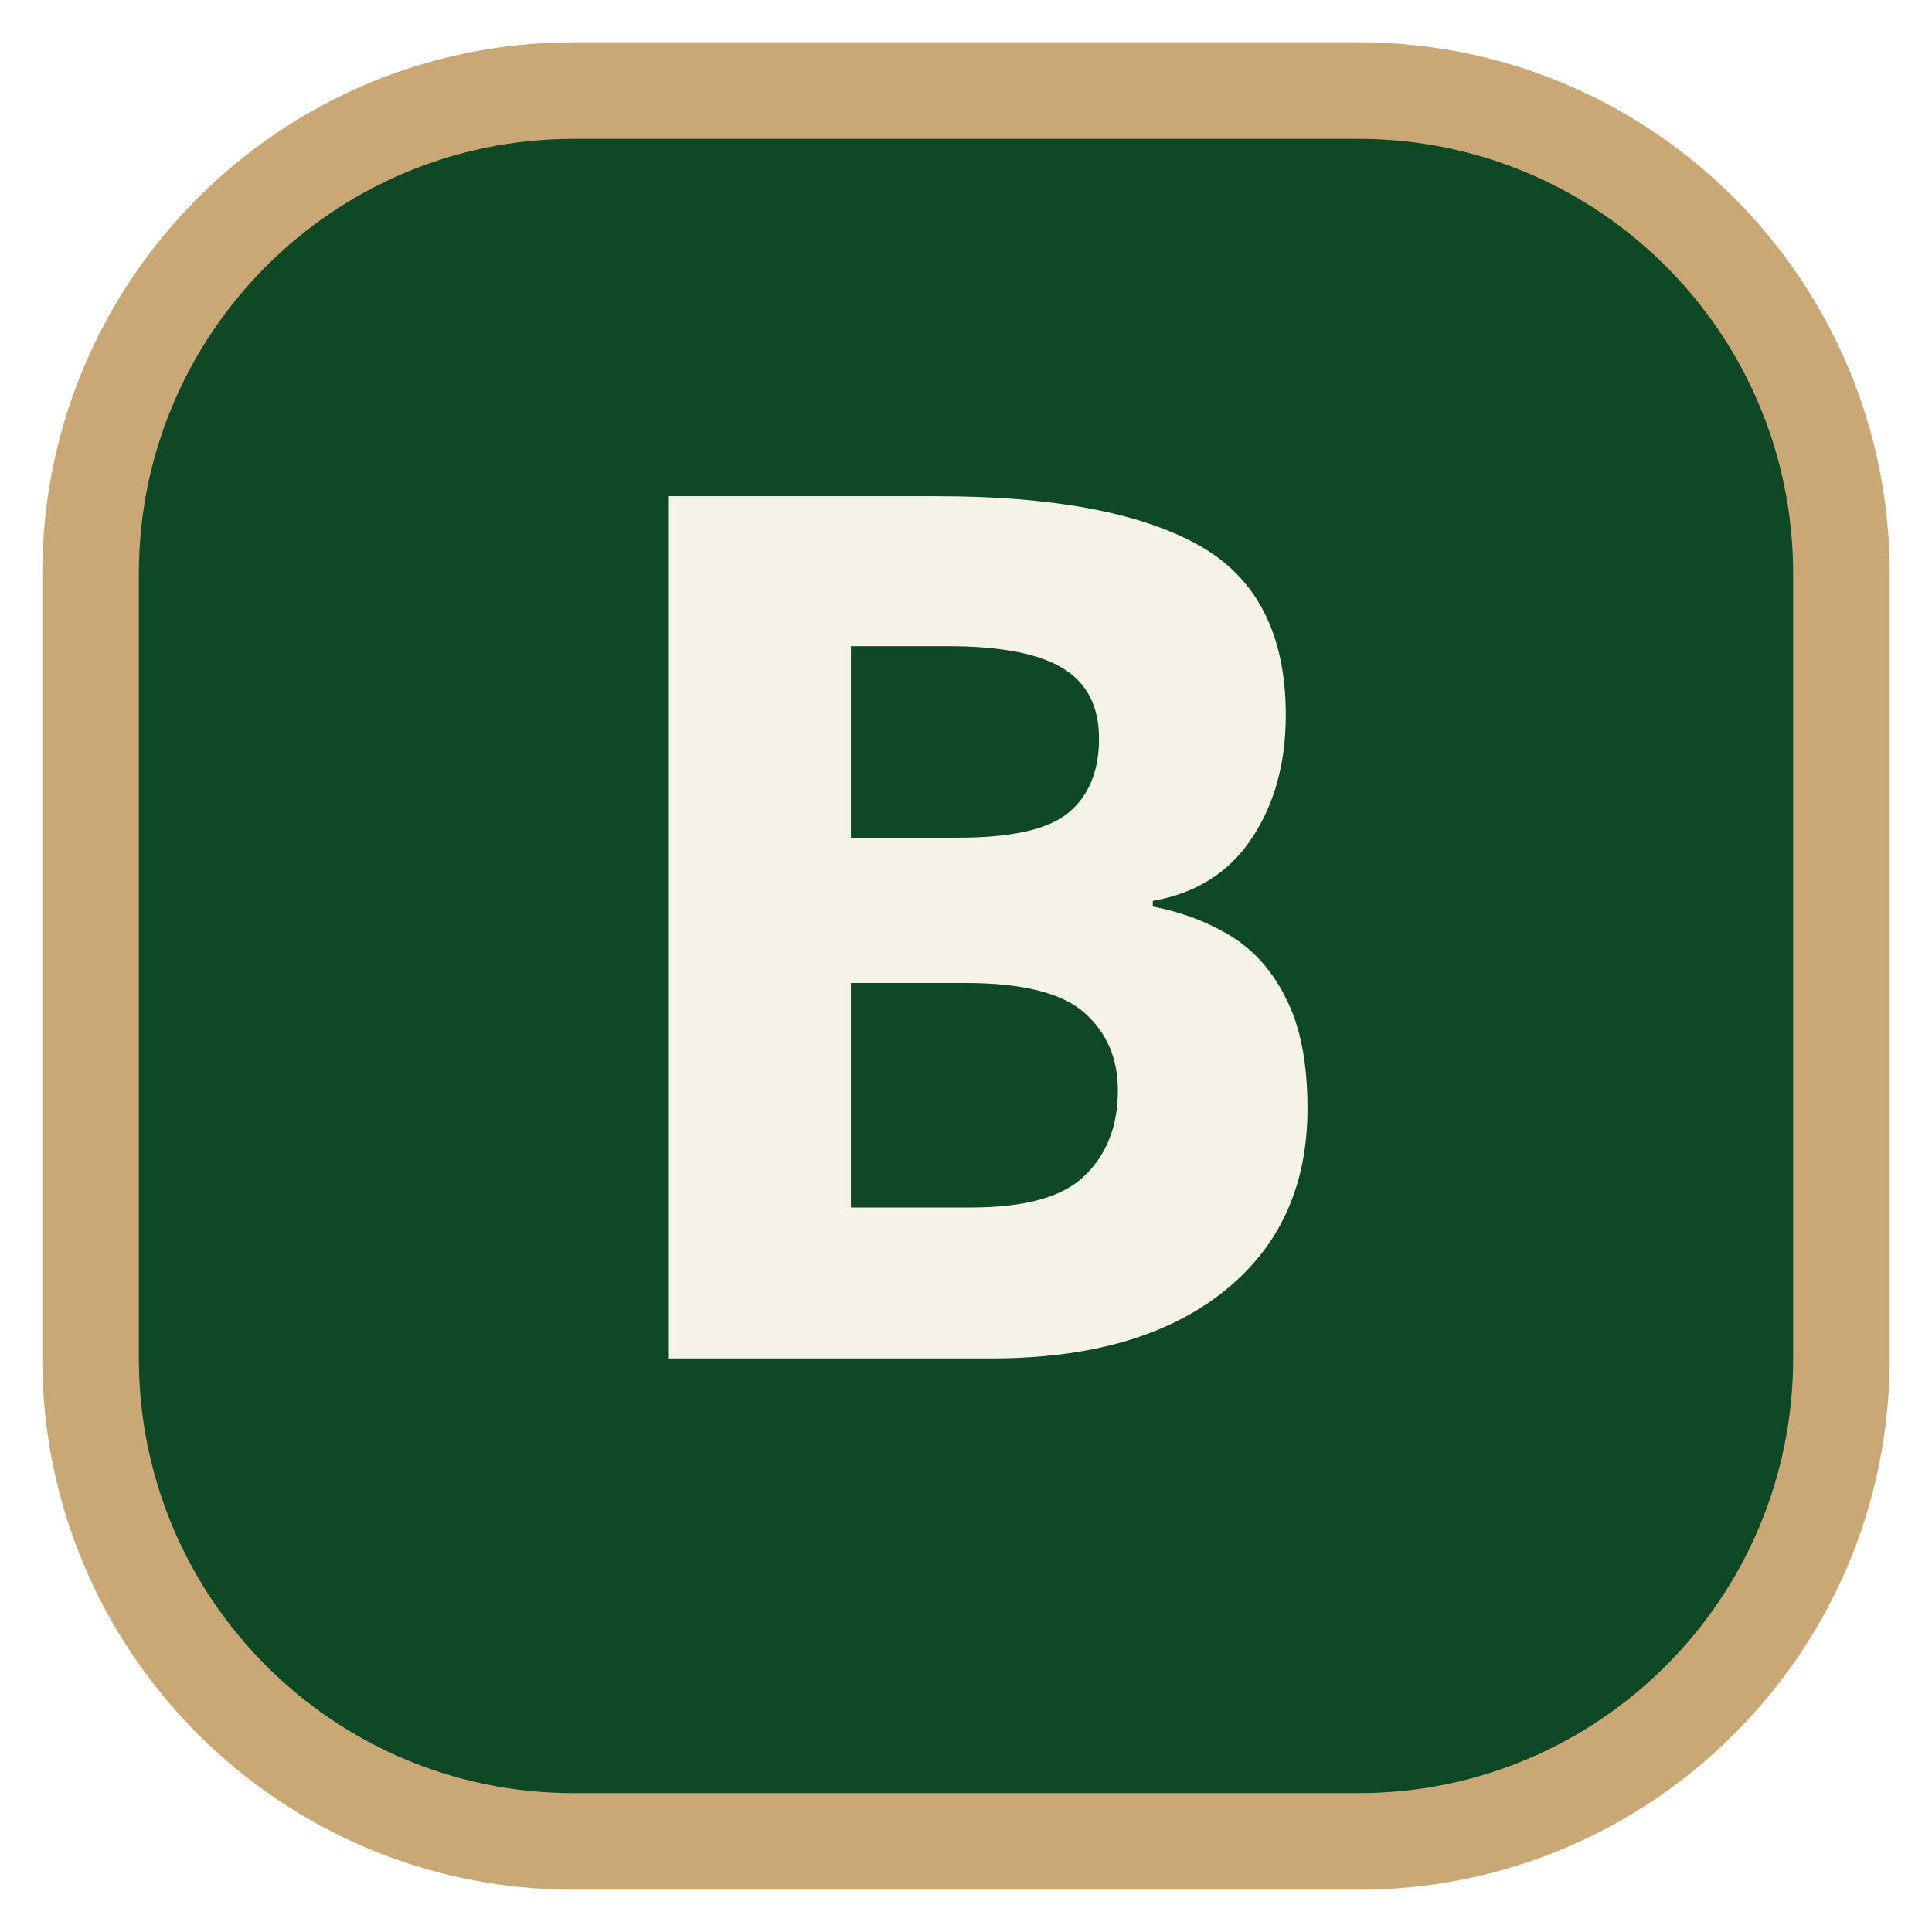
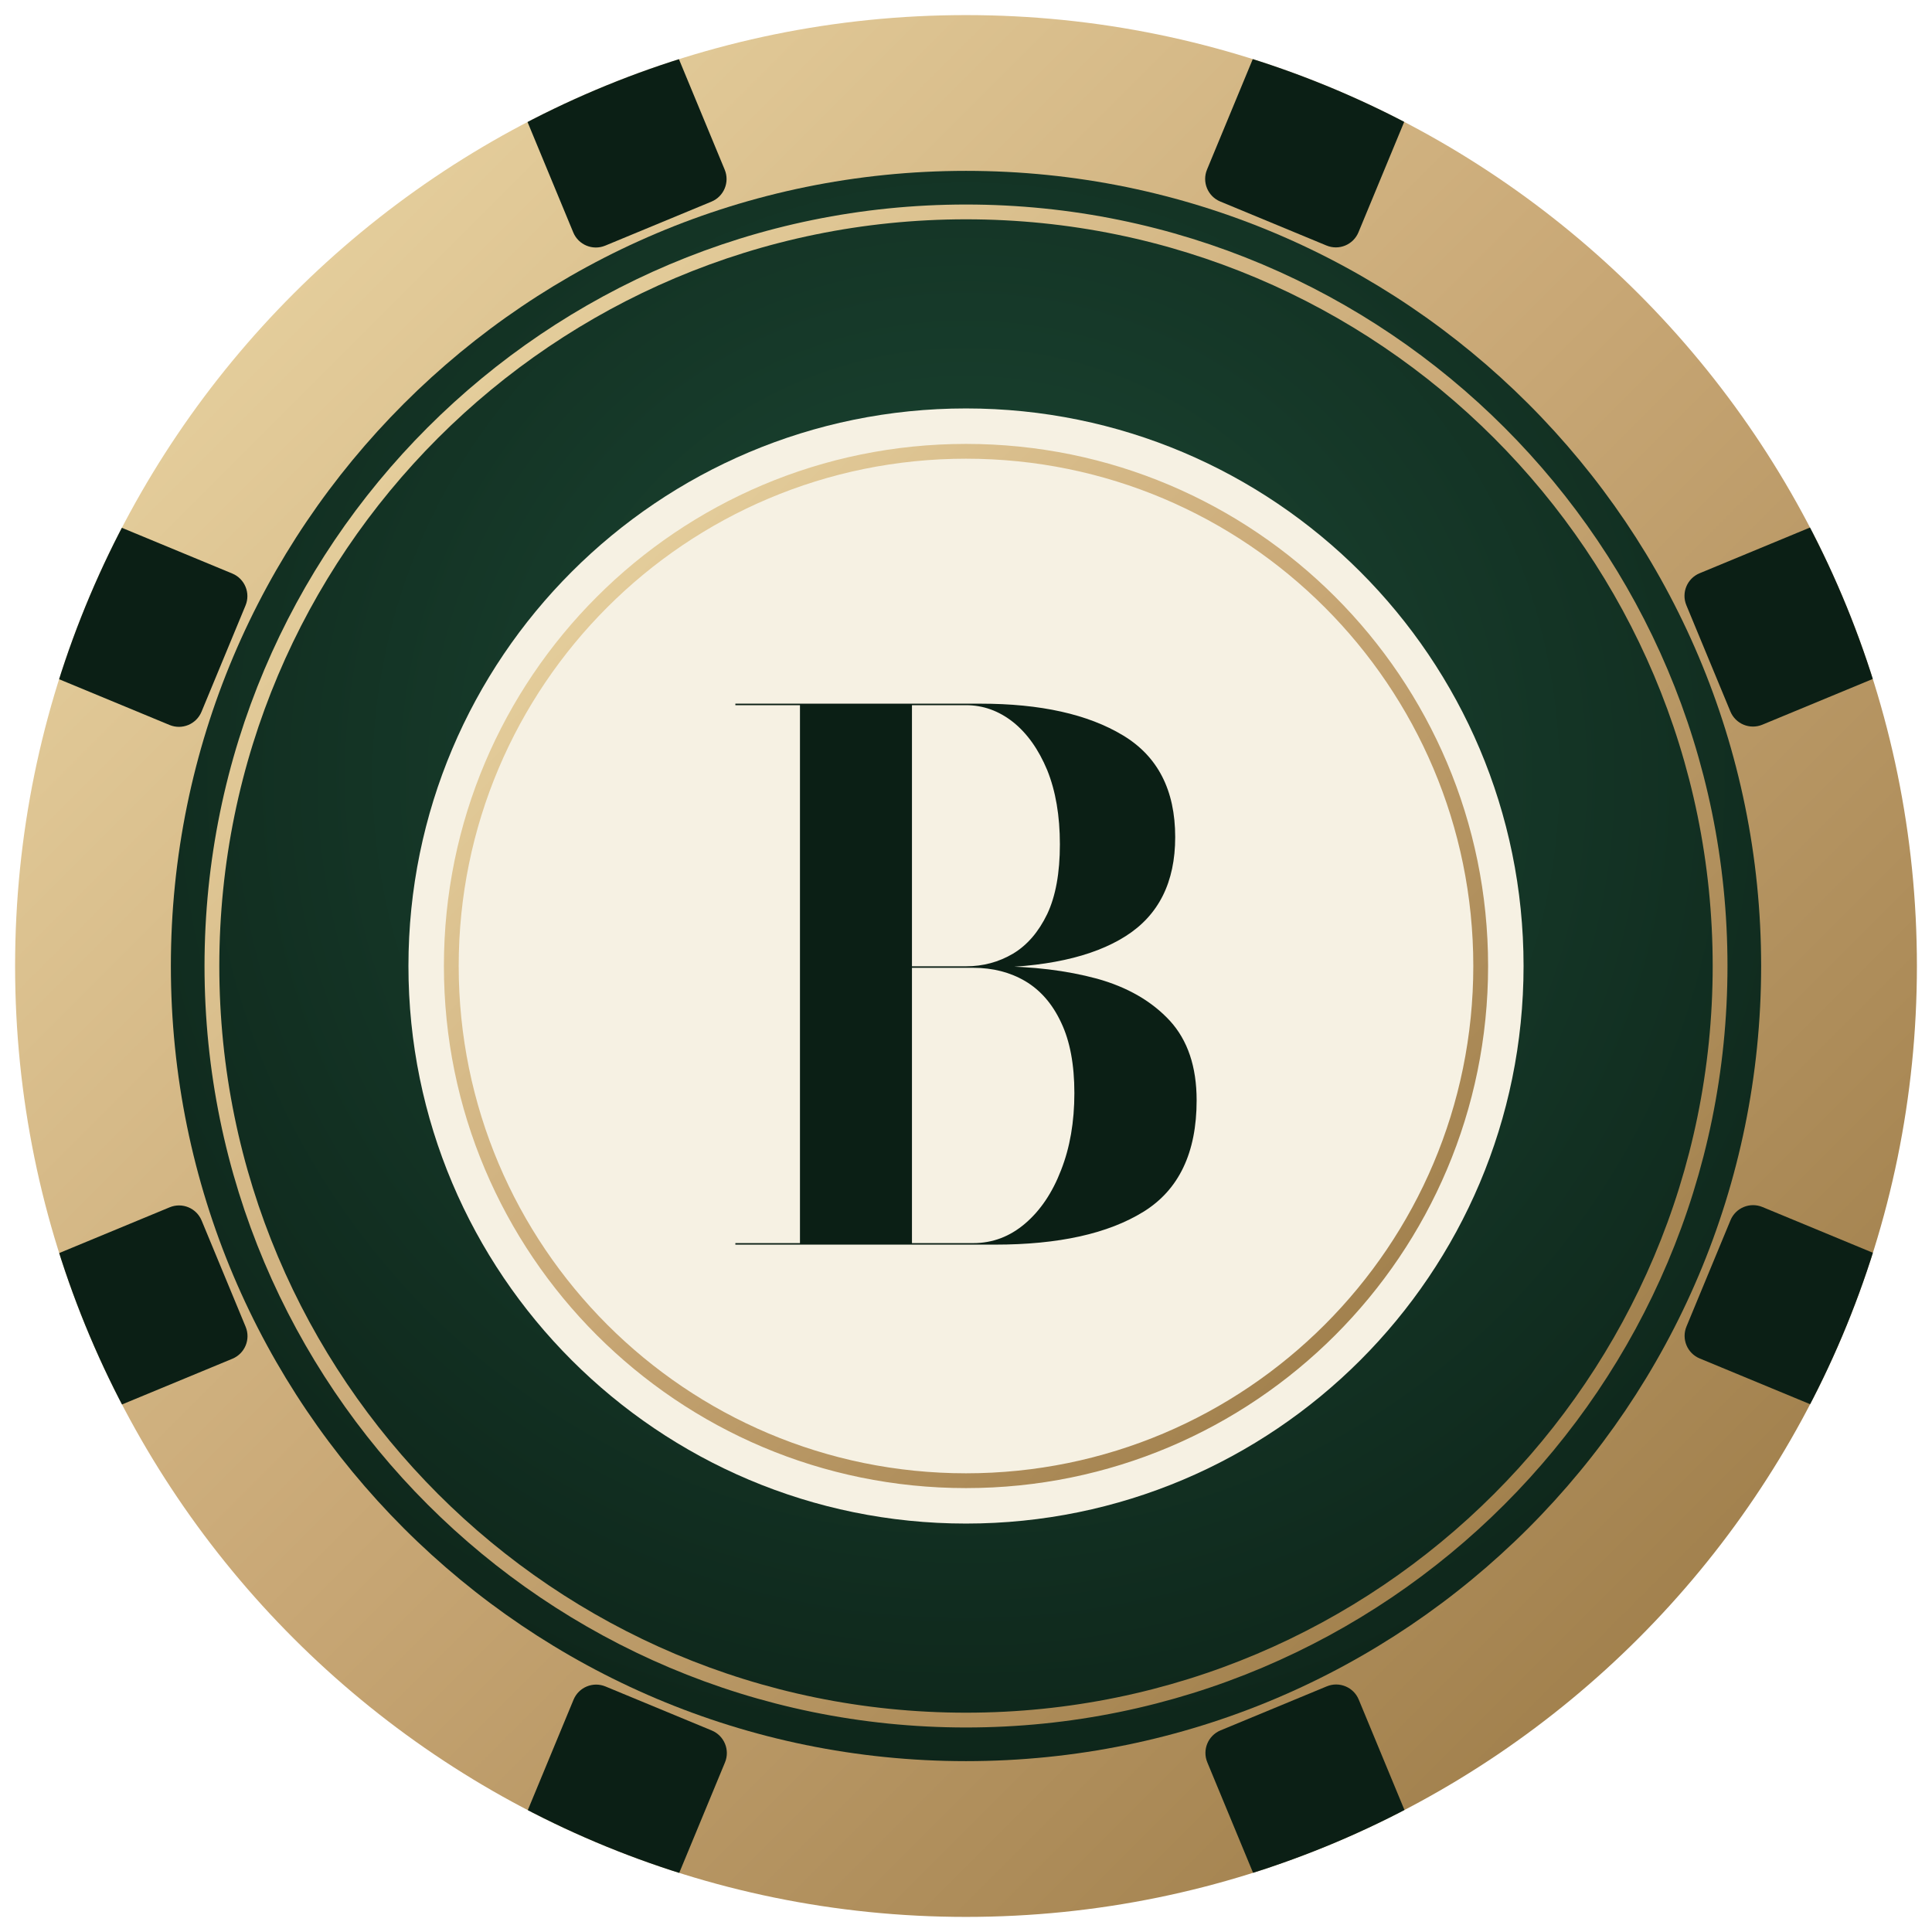
- <svg xmlns="http://www.w3.org/2000/svg" width="32" height="32" viewBox="0 0 32 32" role="img" aria-label="Beljot">
-   <rect x="1.5" y="1.5" width="29" height="29" rx="8" fill="#0e4824" />
-   <rect x="1.5" y="1.5" width="29" height="29" rx="8" fill="none" stroke="#c9a876" stroke-width="1.6" />
-   <text x="16" y="22.5" text-anchor="middle" font-family="'Space Grotesk', system-ui, sans-serif" font-weight="700" font-size="20" fill="#f5f2e8">B</text>
+ <svg xmlns="http://www.w3.org/2000/svg" role="img" aria-label="Beljot" viewBox="0 0 64 64">
+   <defs>
+     <linearGradient id="kb" x1="0" y1="0" x2="1" y2="1">
+       <stop offset="0" stop-color="#efdcaa" />
+       <stop offset=".48" stop-color="#c9a876" />
+       <stop offset="1" stop-color="#94733f" />
+     </linearGradient>
+     <radialGradient id="kg" cx=".5" cy=".38" r=".75">
+       <stop offset="0" stop-color="#1d4a36" />
+       <stop offset="1" stop-color="#0b1f15" />
+     </radialGradient>
+   </defs>
+   <clipPath id="kc">
+     <circle cx="32" cy="32" r="31.5" />
+   </clipPath>
+   <circle cx="32" cy="32" r="31.5" fill="url(#kb)" />
+   <g clip-path="url(#kc)">
+     <rect x="29.28" y="-0.59" width="5.43" height="5.97" rx="0.81" fill="#0b1f15" transform="rotate(22.5 32 32)" />
+     <rect x="29.28" y="-0.59" width="5.43" height="5.97" rx="0.81" fill="#0b1f15" transform="rotate(67.5 32 32)" />
+     <rect x="29.28" y="-0.59" width="5.43" height="5.97" rx="0.81" fill="#0b1f15" transform="rotate(112.5 32 32)" />
+     <rect x="29.28" y="-0.59" width="5.43" height="5.97" rx="0.81" fill="#0b1f15" transform="rotate(157.5 32 32)" />
+     <rect x="29.28" y="-0.59" width="5.43" height="5.97" rx="0.81" fill="#0b1f15" transform="rotate(202.5 32 32)" />
+     <rect x="29.28" y="-0.59" width="5.43" height="5.97" rx="0.81" fill="#0b1f15" transform="rotate(247.5 32 32)" />
+     <rect x="29.28" y="-0.59" width="5.43" height="5.97" rx="0.81" fill="#0b1f15" transform="rotate(292.5 32 32)" />
+     <rect x="29.28" y="-0.59" width="5.43" height="5.97" rx="0.81" fill="#0b1f15" transform="rotate(337.5 32 32)" />
+   </g>
+   <circle cx="32" cy="32" r="26.34" fill="url(#kg)" />
+   <circle cx="32" cy="32" r="24.98" fill="none" stroke="url(#kb)" stroke-width="0.49" />
+   <circle cx="32" cy="32" r="18.47" fill="#f6f1e3" />
+   <circle cx="32" cy="32" r="17.05" fill="none" stroke="url(#kb)" stroke-width="0.49" />
+   <path d="M24.36 41.23V41.18H32.24Q33.2 41.18 33.96 40.53Q34.72 39.88 35.15 38.76Q35.59 37.64 35.59 36.21Q35.59 34.79 35.15 33.87Q34.72 32.95 33.96 32.5Q33.21 32.06 32.24 32.06H29.61V32.01H32.96Q34.82 32.01 36.34 32.42Q37.85 32.84 38.75 33.81Q39.64 34.78 39.64 36.45Q39.64 39.05 37.88 40.14Q36.12 41.23 32.96 41.23ZM26.5 41.21V23.33H30.21V41.21ZM29.61 32.06V32.01H32Q32.85 32.01 33.56 31.59Q34.26 31.17 34.69 30.28Q35.11 29.39 35.11 27.97Q35.11 26.55 34.69 25.51Q34.26 24.48 33.56 23.92Q32.85 23.36 32 23.36H24.36V23.31H32.48Q35.46 23.31 37.2 24.36Q38.93 25.4 38.93 27.73Q38.93 29.97 37.29 31.01Q35.64 32.06 32.48 32.06Z" fill="#0b1f15" />
</svg>
